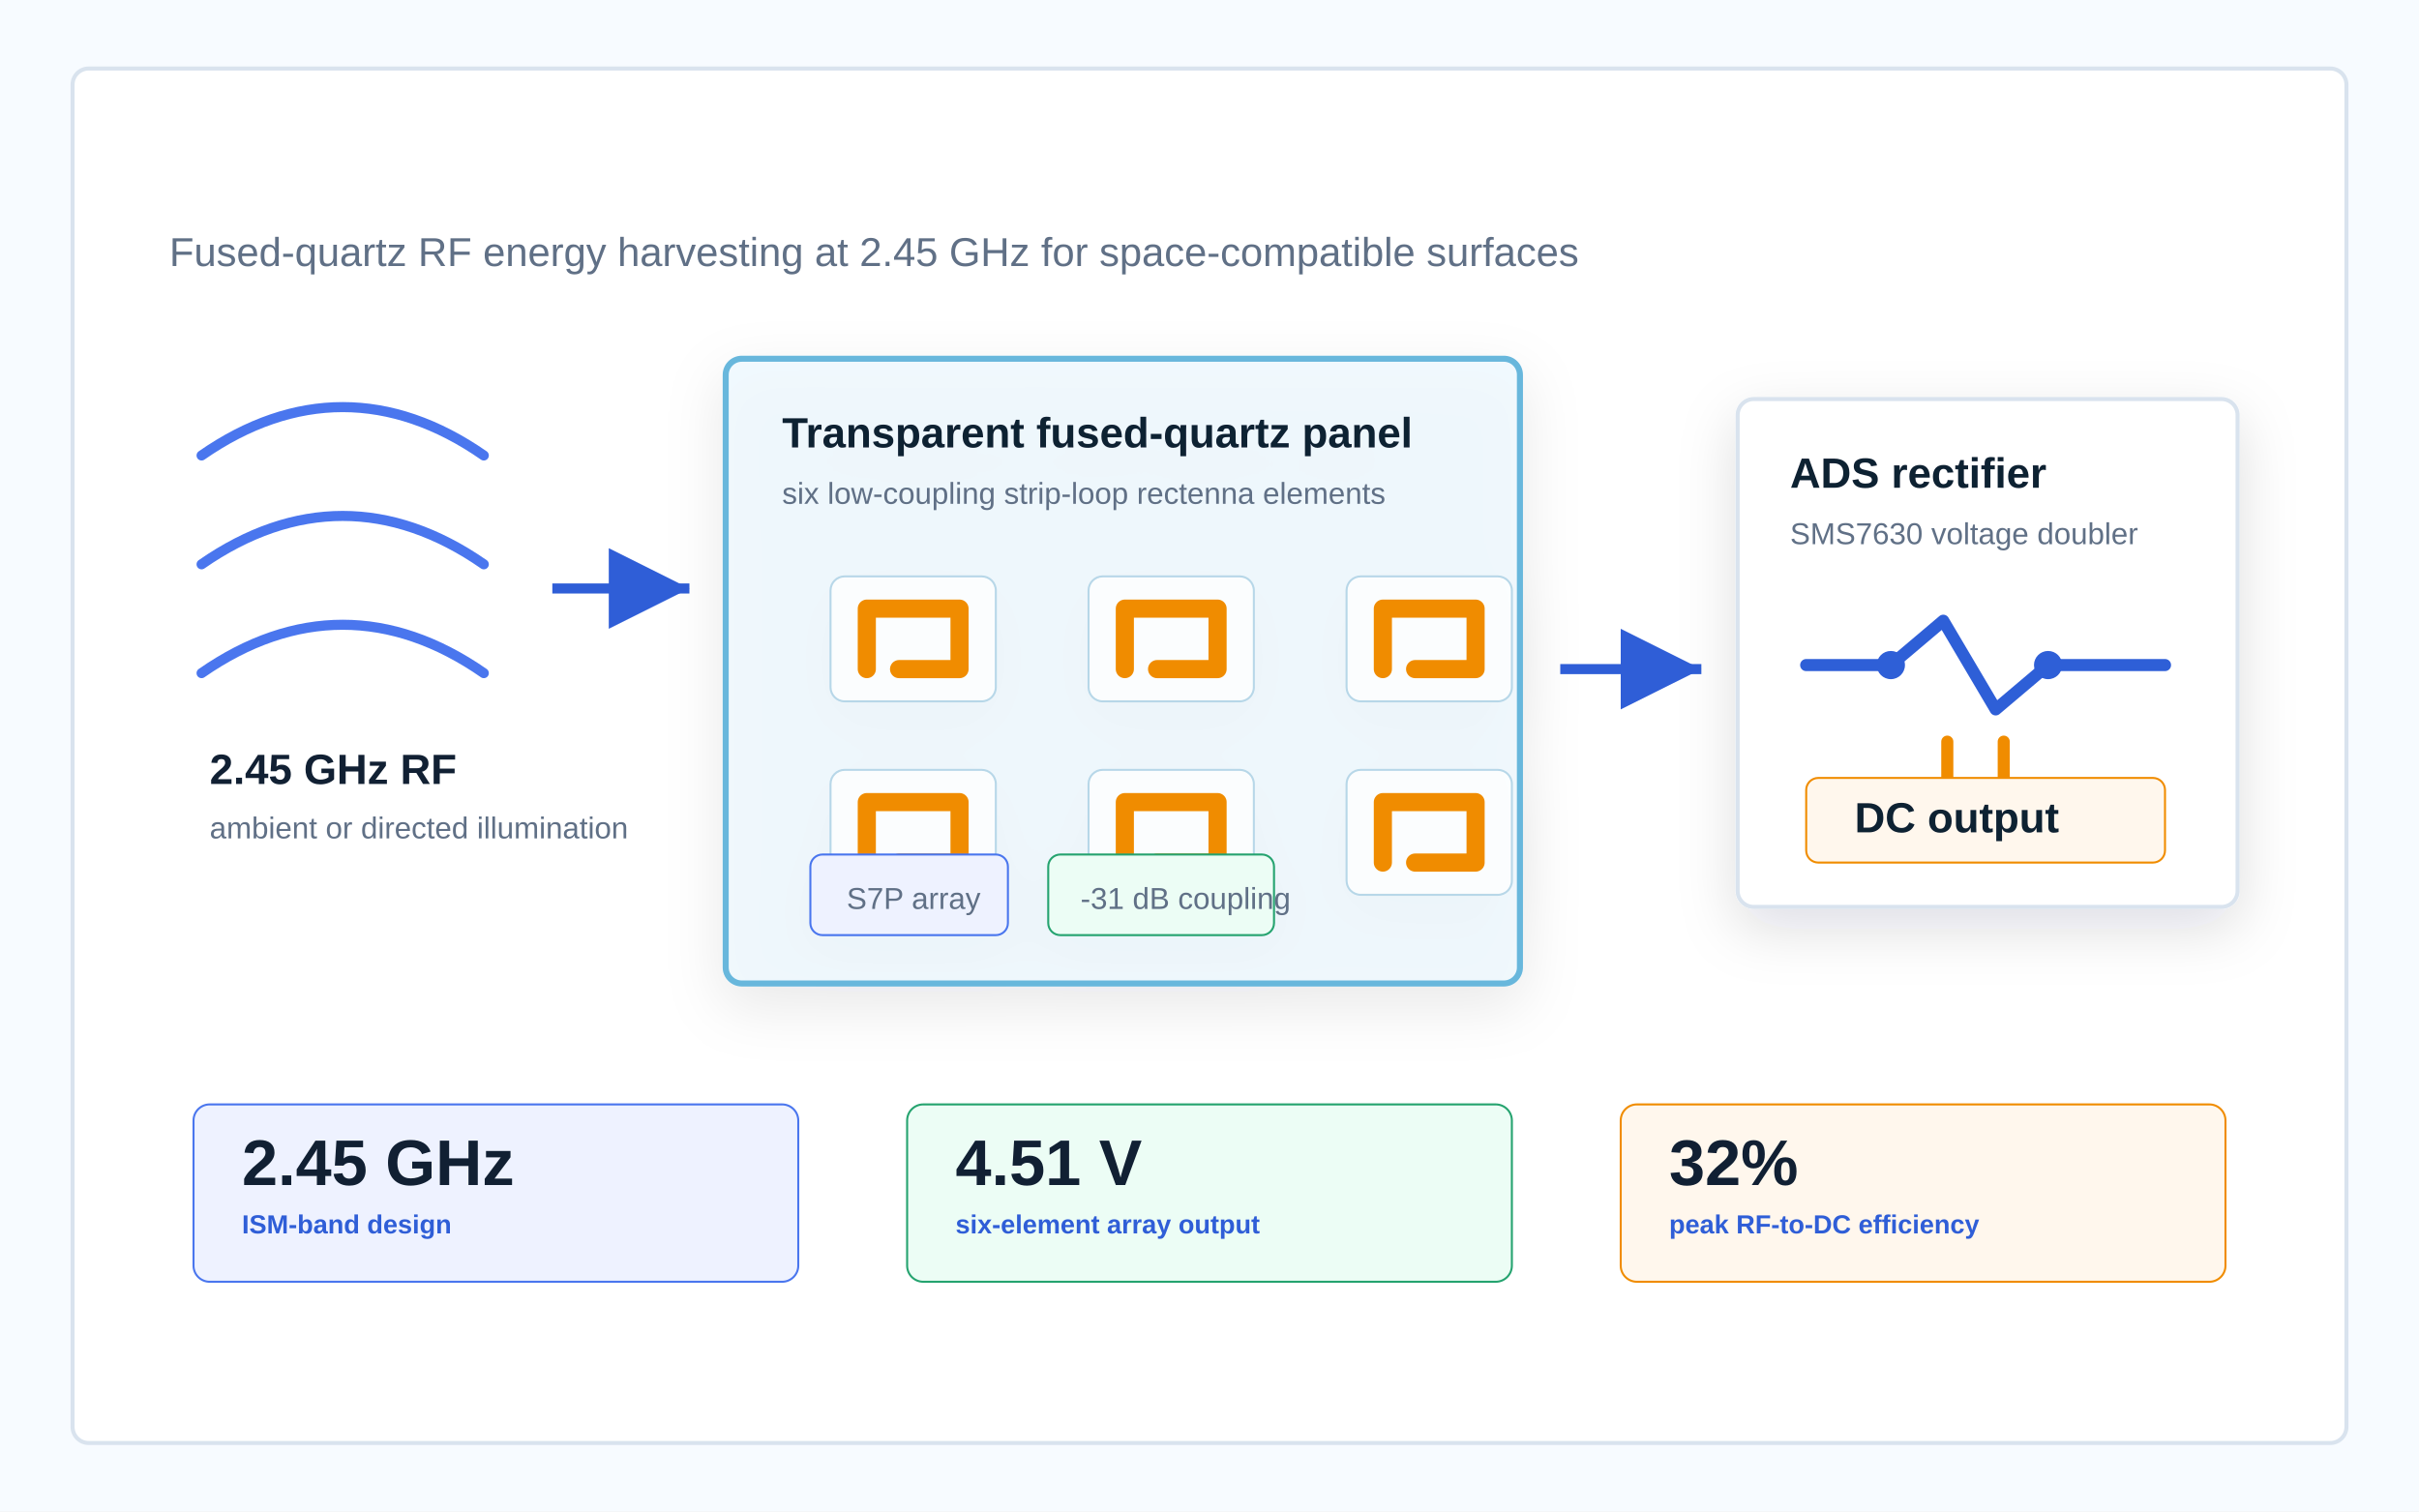
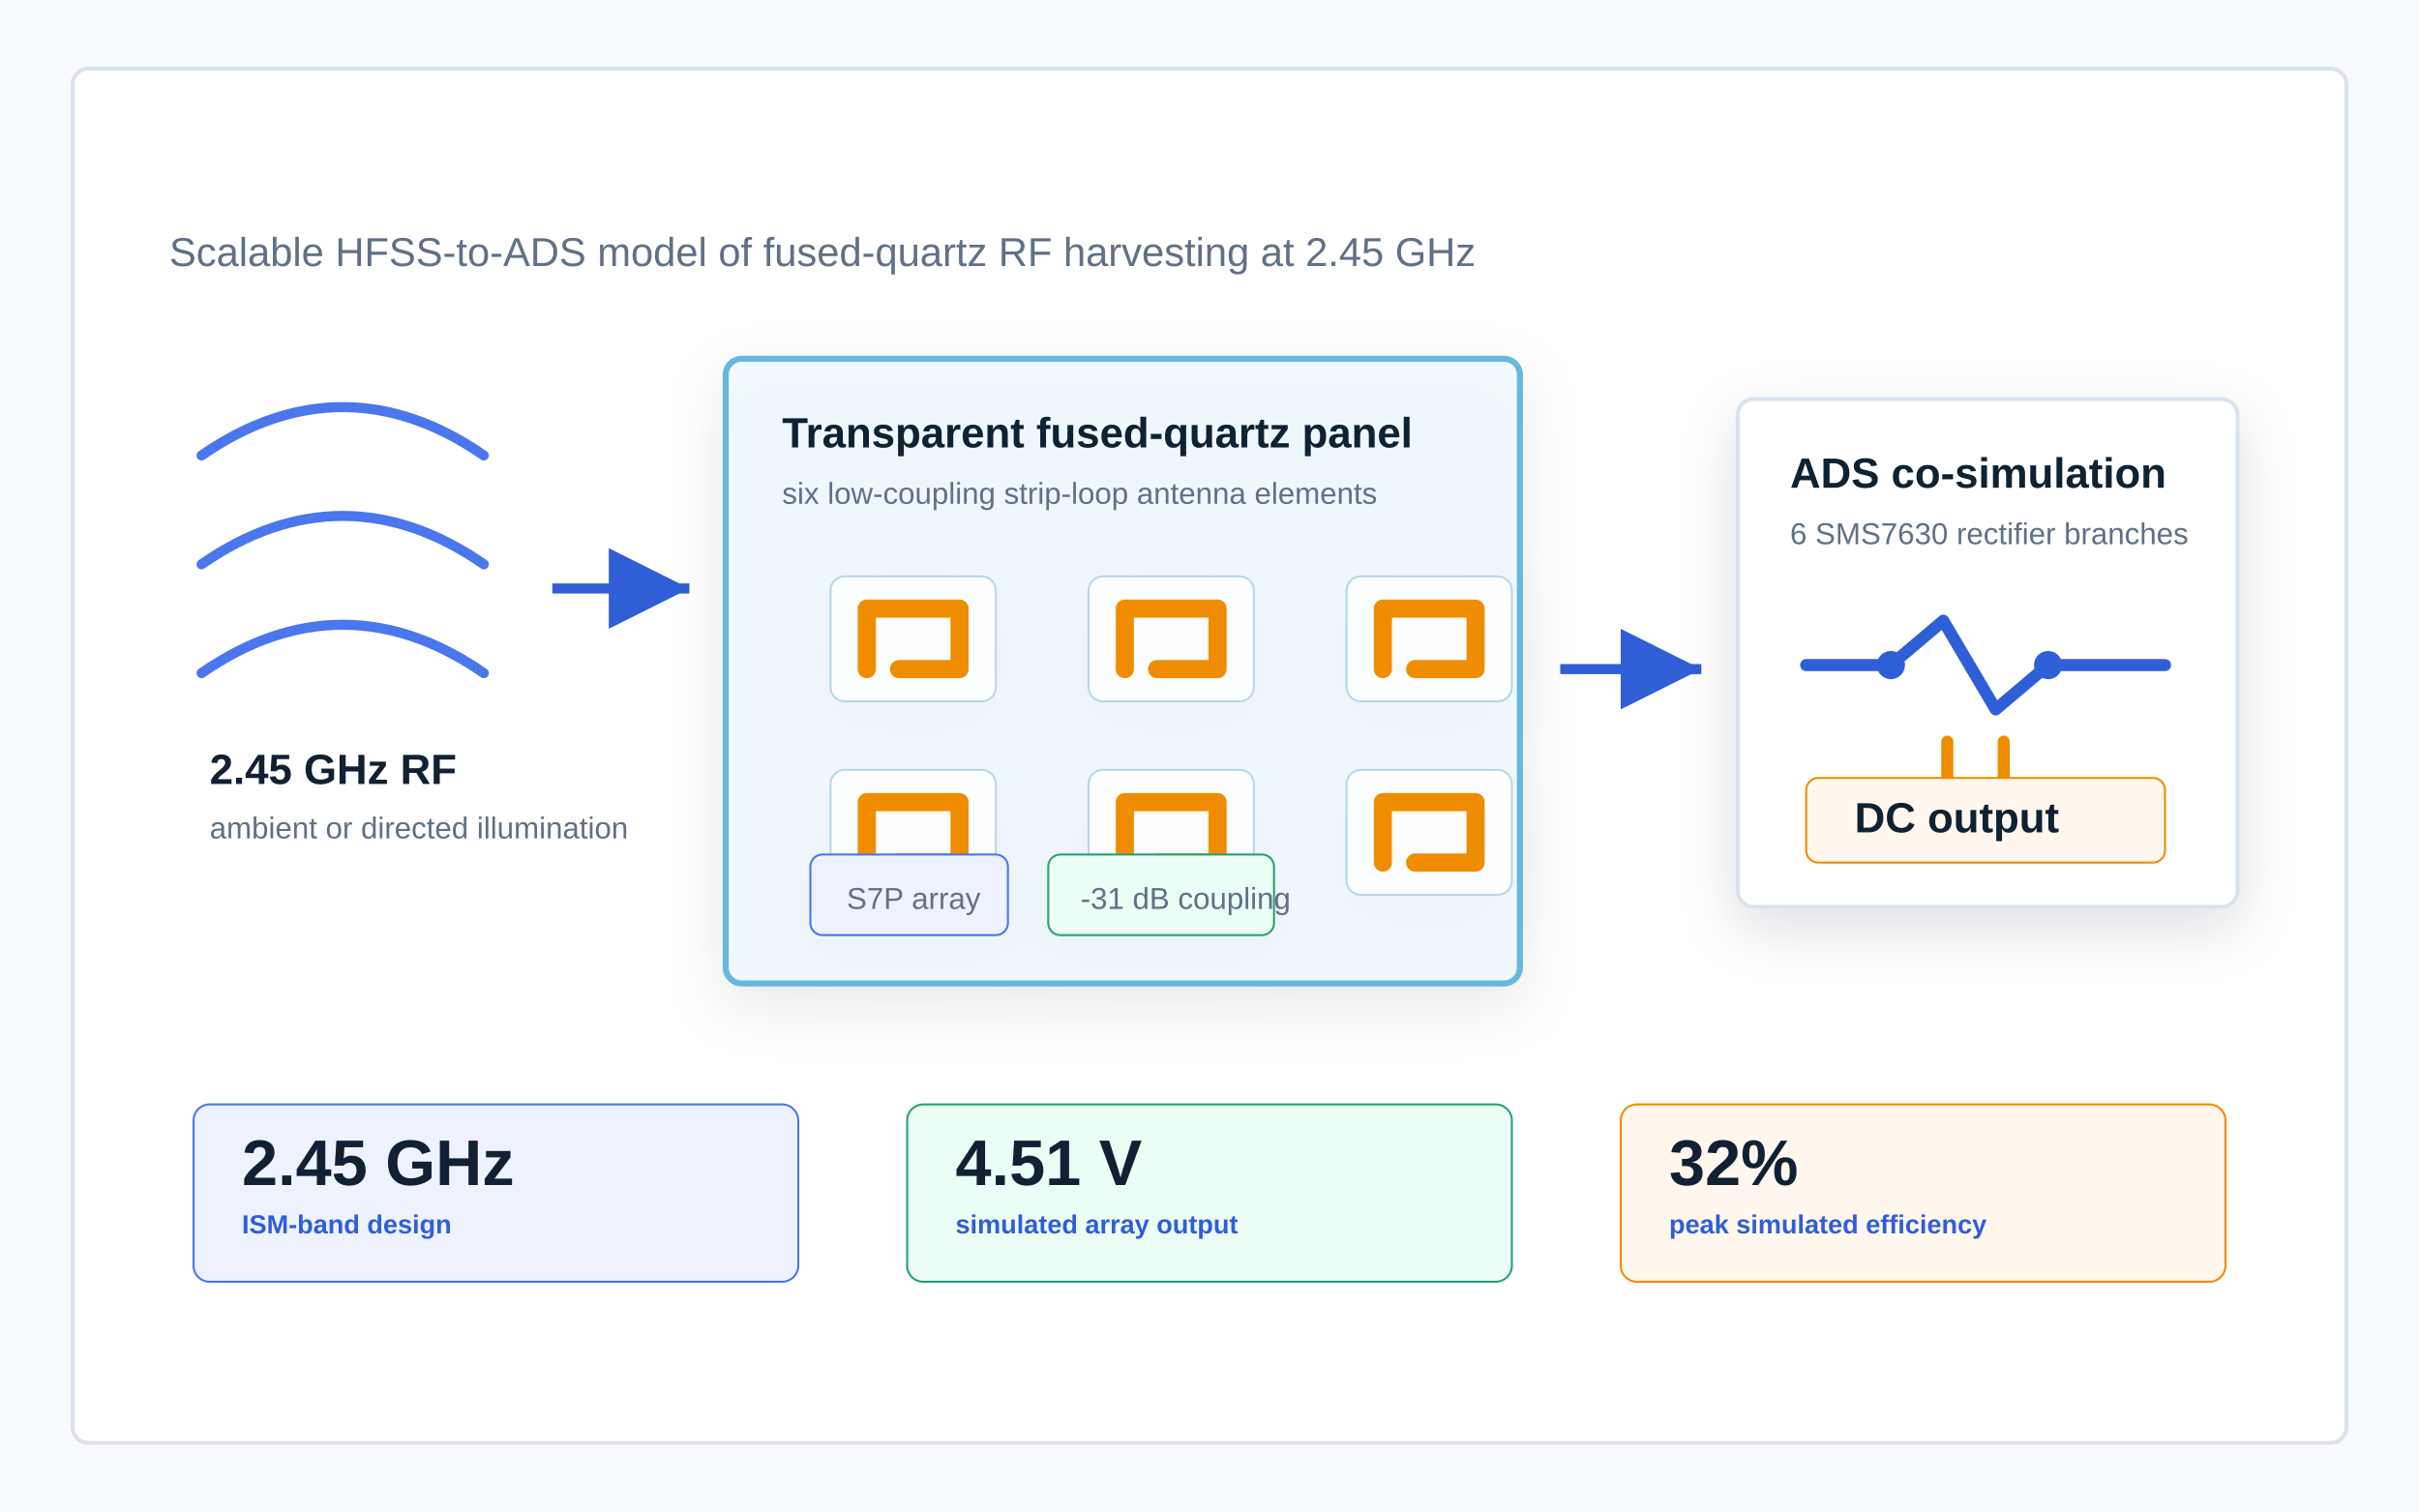
<svg xmlns="http://www.w3.org/2000/svg" viewBox="0 0 1200 750" role="img" aria-labelledby="title desc">
  <defs>
    <filter id="shadow" x="-20%" y="-20%" width="140%" height="140%">
      <feDropShadow dx="0" dy="10" stdDeviation="14" flood-color="#10233a" flood-opacity="0.13" />
    </filter>
    <marker id="arrow" markerWidth="12" markerHeight="12" refX="10" refY="6" orient="auto" markerUnits="strokeWidth">
      <path d="M2 2 L10 6 L2 10 Z" fill="#2f5ed7" />
    </marker>
    <style>
      .bg{fill:#f7fbff}
      .panel{fill:#fff;stroke:#d9e3ee;stroke-width:2}
      .title{font:700 46px Poppins,Arial,sans-serif;fill:#112033}
      .sub{font:500 20px Poppins,Arial,sans-serif;fill:#607086}
      .label{font:700 21px Poppins,Arial,sans-serif;fill:#112033}
      .small{font:500 15px Poppins,Arial,sans-serif;fill:#607086}
      .metric{font:700 32px Poppins,Arial,sans-serif;fill:#112033}
      .metric-label{font:700 13px Poppins,Arial,sans-serif;fill:#2f5ed7;text-transform:uppercase}
      .wire{fill:none;stroke:#2f5ed7;stroke-width:5;marker-end:url(#arrow)}
      .wave{fill:none;stroke:#4a76ee;stroke-width:5;stroke-linecap:round}
      .glass{fill:#eaf7ff;fill-opacity:.62;stroke:#67b7dc;stroke-width:3}
      .trace{fill:none;stroke:#f08c00;stroke-width:9;stroke-linecap:round;stroke-linejoin:round}
    </style>
  </defs>
  <rect class="bg" width="1200" height="750" />
  <rect x="36" y="34" width="1128" height="682" rx="8" class="panel" />
-   <text x="84" y="132" class="sub">Fused-quartz RF energy harvesting at 2.45 GHz for space-compatible surfaces</text>
+   <text x="84" y="132" class="sub">Scalable HFSS-to-ADS model of fused-quartz RF harvesting at 2.45 GHz</text>
  <g transform="translate(82 184)">
    <path class="wave" d="M18 42 C64 10 112 10 158 42" />
    <path class="wave" d="M18 96 C64 64 112 64 158 96" />
    <path class="wave" d="M18 150 C64 118 112 118 158 150" />
    <text x="22" y="205" class="label">2.45 GHz RF</text>
    <text x="22" y="232" class="small">ambient or directed illumination</text>
  </g>
  <path d="M274 292 L342 292" class="wire" />
  <g transform="translate(360 178)" filter="url(#shadow)">
    <rect x="0" y="0" width="394" height="310" rx="8" class="glass" />
    <text x="28" y="44" class="label">Transparent fused-quartz panel</text>
-     <text x="28" y="72" class="small">six low-coupling strip-loop rectenna elements</text>
+     <text x="28" y="72" class="small">six low-coupling strip-loop antenna elements</text>
    <g transform="translate(52 108)">
      <g transform="translate(0 0)">
        <rect x="0" y="0" width="82" height="62" rx="7" fill="#ffffff" fill-opacity=".78" stroke="#b7d7e8" />
        <path class="trace" d="M18 46 V16 H64 V46 H34" />
      </g>
      <g transform="translate(128 0)">
        <rect x="0" y="0" width="82" height="62" rx="7" fill="#ffffff" fill-opacity=".78" stroke="#b7d7e8" />
        <path class="trace" d="M18 46 V16 H64 V46 H34" />
      </g>
      <g transform="translate(256 0)">
        <rect x="0" y="0" width="82" height="62" rx="7" fill="#ffffff" fill-opacity=".78" stroke="#b7d7e8" />
        <path class="trace" d="M18 46 V16 H64 V46 H34" />
      </g>
      <g transform="translate(0 96)">
        <rect x="0" y="0" width="82" height="62" rx="7" fill="#ffffff" fill-opacity=".78" stroke="#b7d7e8" />
        <path class="trace" d="M18 46 V16 H64 V46 H34" />
      </g>
      <g transform="translate(128 96)">
        <rect x="0" y="0" width="82" height="62" rx="7" fill="#ffffff" fill-opacity=".78" stroke="#b7d7e8" />
        <path class="trace" d="M18 46 V16 H64 V46 H34" />
      </g>
      <g transform="translate(256 96)">
        <rect x="0" y="0" width="82" height="62" rx="7" fill="#ffffff" fill-opacity=".78" stroke="#b7d7e8" />
        <path class="trace" d="M18 46 V16 H64 V46 H34" />
      </g>
    </g>
    <g transform="translate(42 246)">
      <rect x="0" y="0" width="98" height="40" rx="6" fill="#eef2ff" stroke="#4a76ee" />
      <text x="18" y="27" class="small">S7P array</text>
      <rect x="118" y="0" width="112" height="40" rx="6" fill="#ecfdf5" stroke="#25a36f" />
      <text x="134" y="27" class="small">-31 dB coupling</text>
    </g>
  </g>
  <path d="M774 332 L844 332" class="wire" />
  <g transform="translate(862 198)" filter="url(#shadow)">
    <rect x="0" y="0" width="248" height="252" rx="8" fill="#ffffff" stroke="#d9e3ee" stroke-width="2" />
-     <text x="26" y="44" class="label">ADS rectifier</text>
-     <text x="26" y="72" class="small">SMS7630 voltage doubler</text>
+     <text x="26" y="44" class="label">ADS co-simulation</text>
+     <text x="26" y="72" class="small">6 SMS7630 rectifier branches</text>
    <g transform="translate(34 104)" fill="none" stroke-linecap="round" stroke-linejoin="round">
      <path d="M0 28 H42 L68 6 L94 50 L120 28 H178" stroke="#2f5ed7" stroke-width="6" />
      <path d="M28 88 H70 M70 66 V110 M98 66 V110 M98 88 H148" stroke="#f08c00" stroke-width="6" />
      <circle cx="42" cy="28" r="7" fill="#2f5ed7" />
      <circle cx="120" cy="28" r="7" fill="#2f5ed7" />
    </g>
    <rect x="34" y="188" width="178" height="42" rx="6" fill="#fff7ed" stroke="#f08c00" />
    <text x="58" y="215" class="label">DC output</text>
  </g>
  <g transform="translate(96 548)">
    <rect x="0" y="0" width="300" height="88" rx="8" fill="#eef2ff" stroke="#4a76ee" />
    <text x="24" y="40" class="metric">2.45 GHz</text>
    <text x="24" y="64" class="metric-label">ISM-band design</text>
  </g>
  <g transform="translate(450 548)">
    <rect x="0" y="0" width="300" height="88" rx="8" fill="#ecfdf5" stroke="#25a36f" />
    <text x="24" y="40" class="metric">4.51 V</text>
-     <text x="24" y="64" class="metric-label">six-element array output</text>
+     <text x="24" y="64" class="metric-label">simulated array output</text>
  </g>
  <g transform="translate(804 548)">
    <rect x="0" y="0" width="300" height="88" rx="8" fill="#fff7ed" stroke="#f08c00" />
    <text x="24" y="40" class="metric">32%</text>
-     <text x="24" y="64" class="metric-label">peak RF-to-DC efficiency</text>
+     <text x="24" y="64" class="metric-label">peak simulated efficiency</text>
  </g>
</svg>
